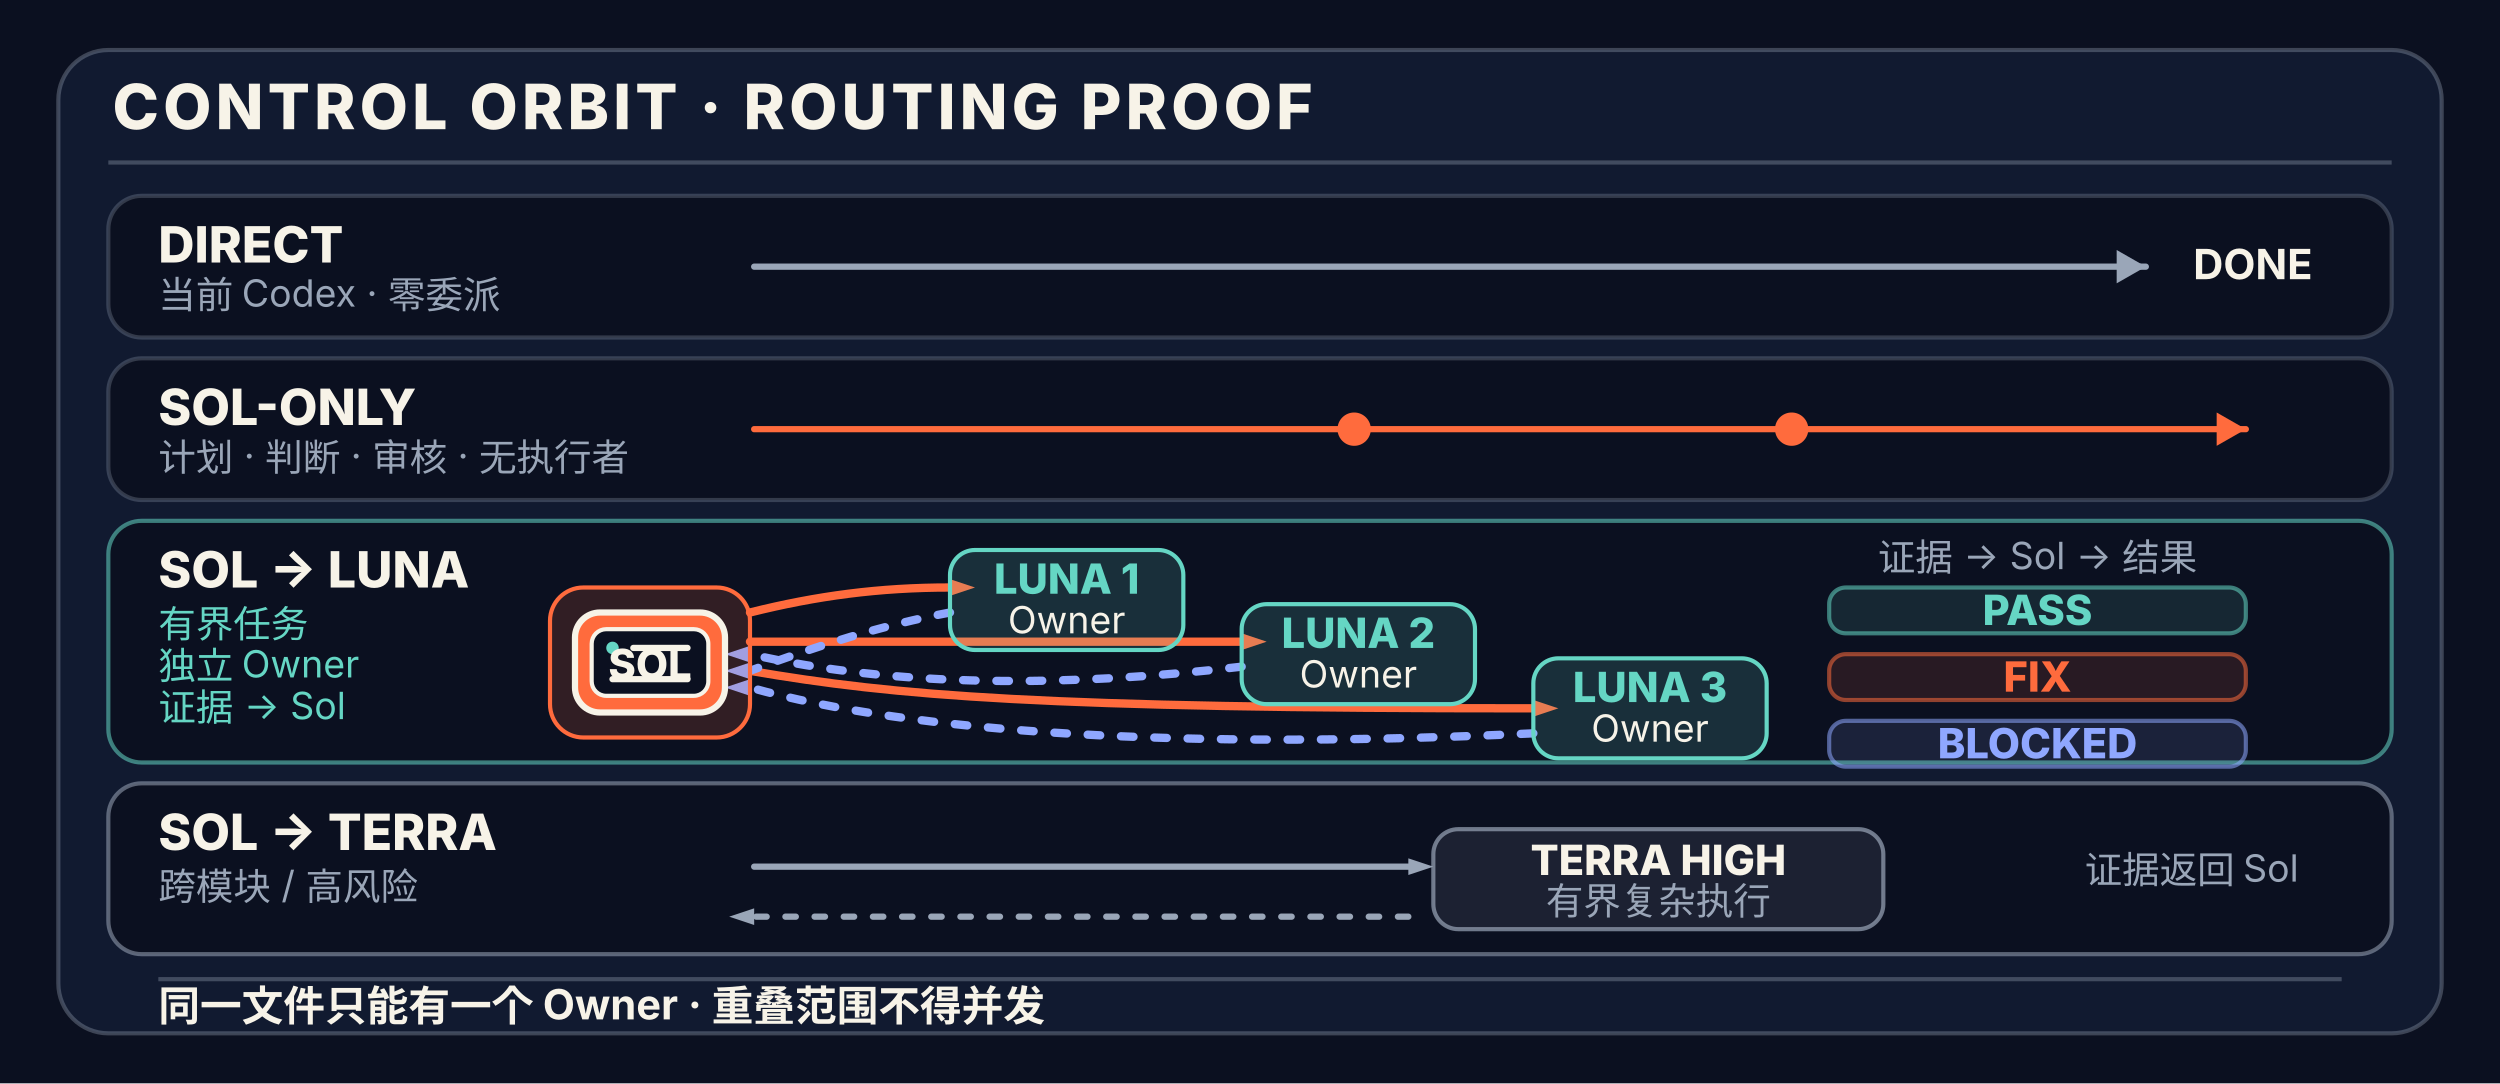
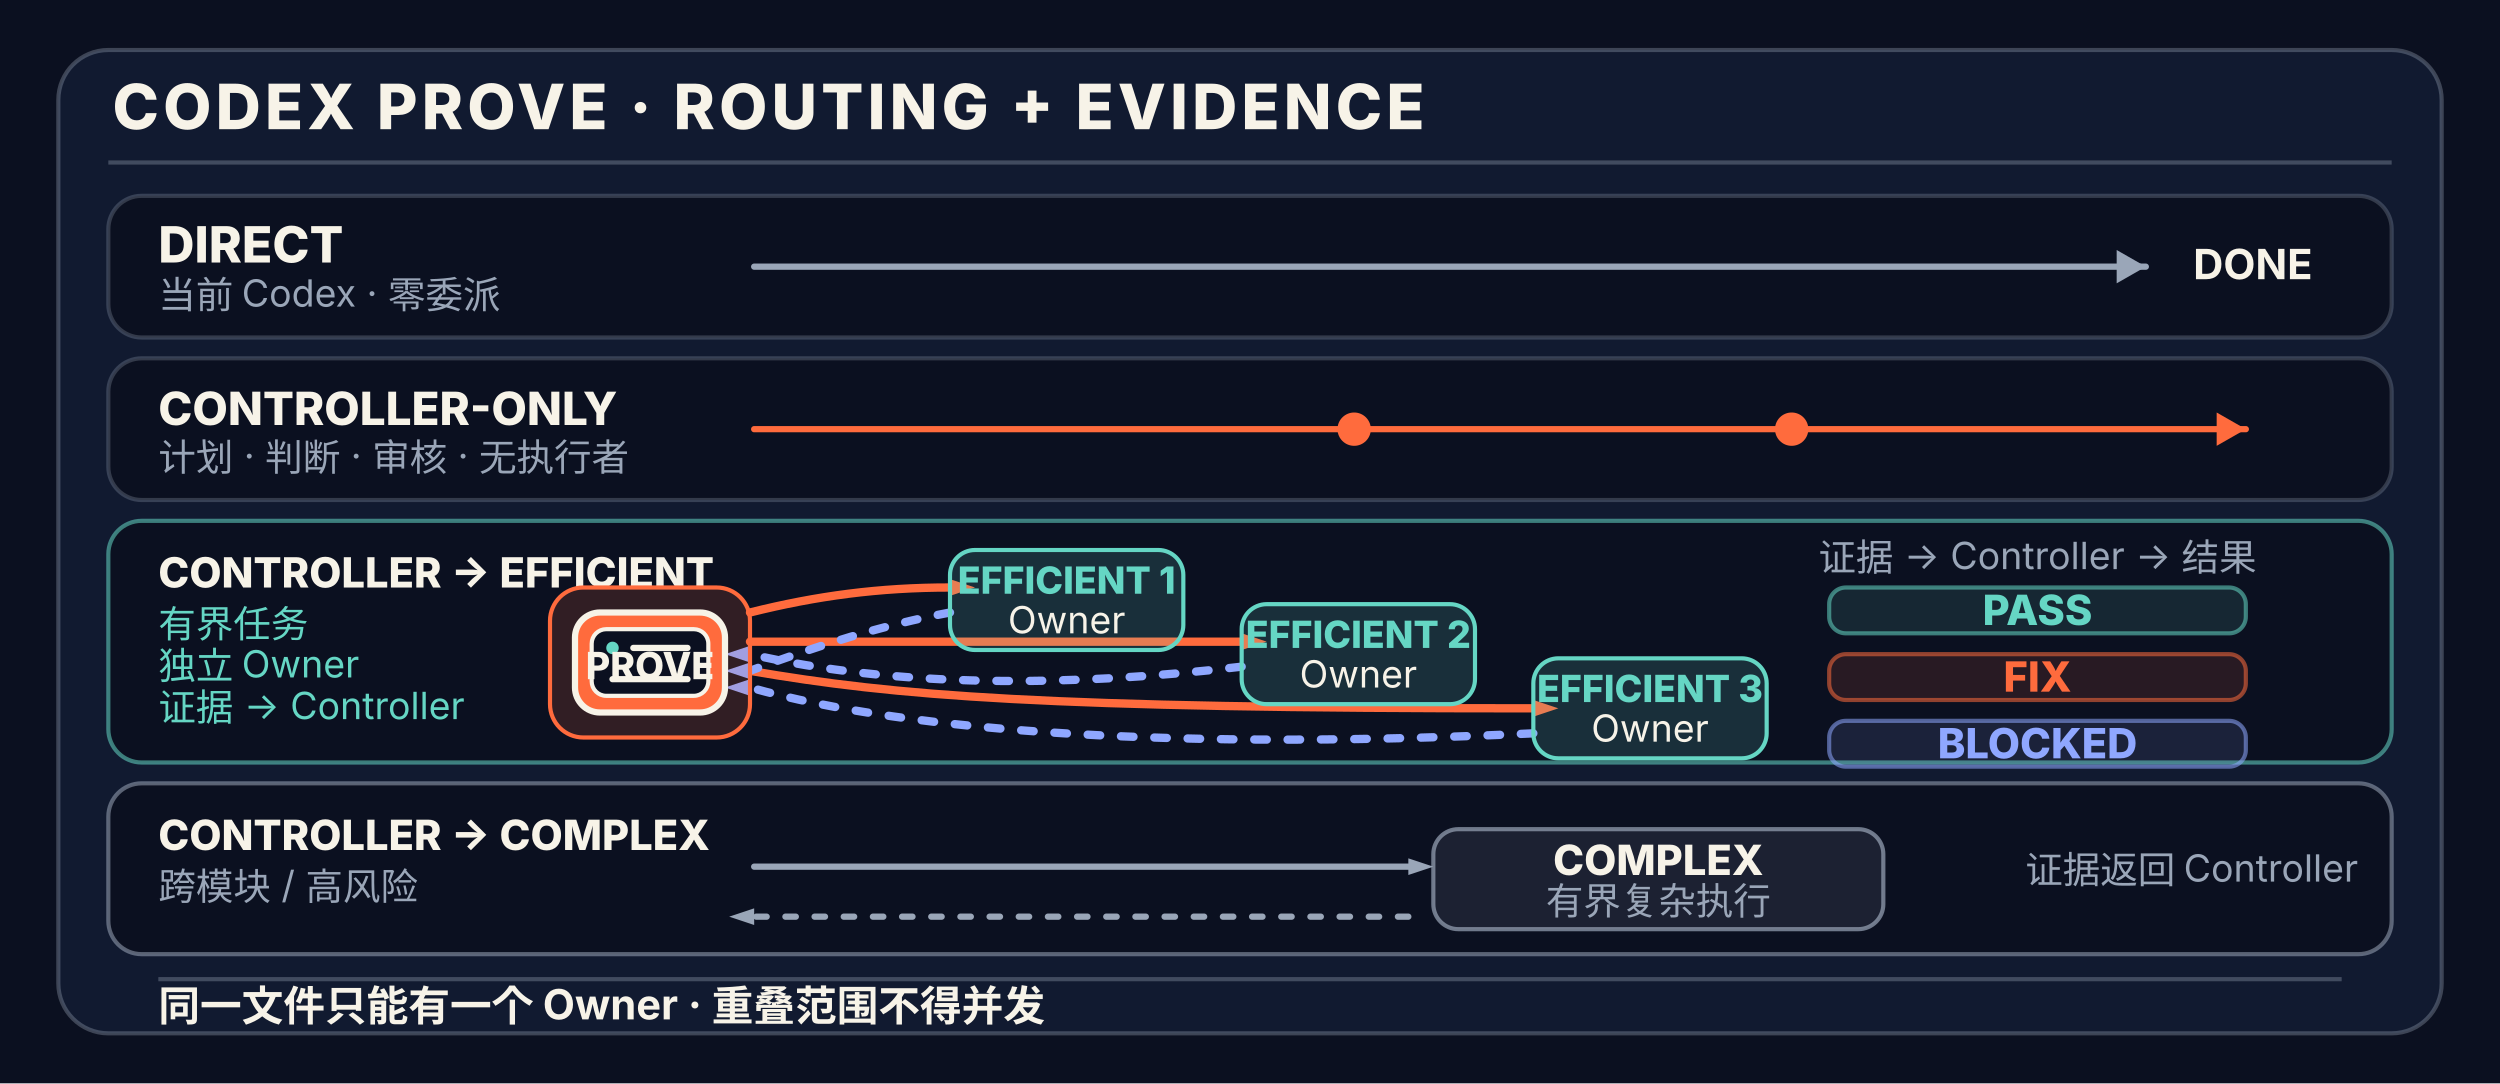
<svg xmlns="http://www.w3.org/2000/svg" viewBox="0 0 1200 520" font-family="-apple-system, BlinkMacSystemFont, 'Segoe UI', 'PingFang SC', sans-serif" font-size="18">
  <rect width="1200" height="520" fill="#0B1020" />
  <rect x="28" y="24" width="1144" height="472" rx="24" fill="#111A30" stroke="#9AA6B8" stroke-opacity="0.35" stroke-width="2" />
-   <text x="54" y="62" fill="#F7F3E8" font-size="30" font-weight="800" letter-spacing="2">CONTROL ORBIT · ROUTING PROOF</text>
+   <text x="54" y="62" fill="#F7F3E8" font-size="30" font-weight="800" letter-spacing="2">CODEX PROVE · ROUTING + EVIDENCE</text>
  <path d="M52 78H1148" fill="none" stroke="#9AA6B8" stroke-opacity="0.35" stroke-width="2" />
  <rect x="52" y="94" width="1096" height="68" rx="16" fill="#0B1020" stroke="#9AA6B8" stroke-opacity="0.28" stroke-width="2" />
  <rect x="52" y="172" width="1096" height="68" rx="16" fill="#0B1020" stroke="#9AA6B8" stroke-opacity="0.28" stroke-width="2" />
  <rect x="52" y="250" width="1096" height="116" rx="16" fill="#0B1020" stroke="#65D6C4" stroke-opacity="0.55" stroke-width="2" />
  <rect x="52" y="376" width="1096" height="82" rx="16" fill="#0B1020" stroke="#9AA6B8" stroke-opacity="0.55" stroke-width="2" />
  <text x="76" y="126" fill="#F7F3E8" font-size="24" font-weight="800">DIRECT</text>
  <text x="76" y="148" fill="#9AA6B8" font-size="18">当前 Codex · 零委派</text>
  <path d="M362 128H1030" fill="none" stroke="#9AA6B8" stroke-width="3" stroke-linecap="round" />
  <path d="M1030 128L1016 120V136Z" fill="#9AA6B8" />
  <text x="1110" y="134" text-anchor="end" fill="#F7F3E8" font-size="20" font-weight="700">DONE</text>
-   <text x="76" y="204" fill="#F7F3E8" font-size="24" font-weight="800">SOL-ONLY</text>
+   <text x="76" y="204" fill="#F7F3E8" font-size="22" font-weight="800">CONTROLLER-ONLY</text>
  <text x="76" y="226" fill="#9AA6B8" font-size="18">计划 · 判断 · 审核 · 无执行者</text>
  <path d="M362 206H1078" fill="none" stroke="#FF6B3D" stroke-width="3" stroke-linecap="round" />
  <circle cx="650" cy="206" r="8" fill="#FF6B3D" />
  <circle cx="860" cy="206" r="8" fill="#FF6B3D" />
  <path d="M1078 206L1064 198V214Z" fill="#FF6B3D" />
-   <text x="76" y="282" fill="#F7F3E8" font-size="24" font-weight="800">SOL → LUNA</text>
+   <text x="76" y="282" fill="#F7F3E8" font-size="20" font-weight="800">CONTROLLER → EFFICIENT</text>
  <text x="76" y="306" fill="#65D6C4" font-size="18">有界任务</text>
  <text x="76" y="326" fill="#65D6C4" font-size="18">独立 Owner</text>
-   <text x="76" y="346" fill="#65D6C4" font-size="18">证据 → Sol</text>
+   <text x="76" y="346" fill="#65D6C4" font-size="18">证据 → Controller</text>
  <g fill="none" stroke="#FF6B3D" stroke-width="4" stroke-linecap="round">
-     <path id="task-path-1" data-flow="task" data-from="sol-controller" data-to="luna-worker-1" d="M360 294C392 286 422 282 456 282" />
-     <path id="task-path-2" data-flow="task" data-from="sol-controller" data-to="luna-worker-2" d="M360 308H596" />
-     <path id="task-path-3" data-flow="task" data-from="sol-controller" data-to="luna-worker-3" d="M360 322C430 334 500 340 736 340" />
+     <path id="task-path-1" data-flow="task" data-from="prove-controller" data-to="efficient-worker-1" d="M360 294C392 286 422 282 456 282" />
+     <path id="task-path-2" data-flow="task" data-from="prove-controller" data-to="efficient-worker-2" d="M360 308H596" />
+     <path id="task-path-3" data-flow="task" data-from="prove-controller" data-to="efficient-worker-3" d="M360 322C430 334 500 340 736 340" />
  </g>
  <g fill="none" stroke="#8FA7FF" stroke-width="4" stroke-dasharray="6 10" stroke-linecap="round">
-     <path id="evidence-path-1" data-flow="evidence" data-from="luna-worker-1" data-to="sol-controller" d="M456 294C424 300 392 310 360 322" />
-     <path id="evidence-path-2" data-flow="evidence" data-from="luna-worker-2" data-to="sol-controller" d="M596 320C512 330 430 330 360 314" />
-     <path id="evidence-path-3" data-flow="evidence" data-from="luna-worker-3" data-to="sol-controller" d="M736 352C570 360 438 352 360 330" />
+     <path id="evidence-path-1" data-flow="evidence" data-from="efficient-worker-1" data-to="prove-controller" d="M456 294C424 300 392 310 360 322" />
+     <path id="evidence-path-2" data-flow="evidence" data-from="efficient-worker-2" data-to="prove-controller" d="M596 320C512 330 430 330 360 314" />
+     <path id="evidence-path-3" data-flow="evidence" data-from="efficient-worker-3" data-to="prove-controller" d="M736 352C570 360 438 352 360 330" />
  </g>
  <g fill="#FF6B3D">
    <path d="M456 278L468 282L456 286Z" />
    <path d="M596 304L608 308L596 312Z" />
    <path d="M736 336L748 340L736 344Z" />
  </g>
  <g fill="#8FA7FF">
    <path d="M360 318L348 322L360 326Z" />
    <path d="M360 310L348 314L360 318Z" />
    <path d="M360 326L348 330L360 334Z" />
  </g>
-   <g id="sol-controller">
+   <g id="prove-controller">
    <rect x="264" y="282" width="96" height="72" rx="16" fill="#FF6B3D" fill-opacity="0.16" stroke="#FF6B3D" stroke-width="2" />
    <rect x="276" y="294" width="72" height="48" rx="12" fill="#FF6B3D" stroke="#F7F3E8" stroke-width="3" />
    <rect x="284" y="302" width="56" height="32" rx="7" fill="#0B1020" stroke="#F7F3E8" stroke-width="2" />
    <circle cx="294" cy="311" r="3" fill="#65D6C4" />
    <path d="M304 311H330M294 326H330" stroke="#F7F3E8" stroke-width="3" stroke-linecap="round" />
-     <text x="312" y="326" text-anchor="middle" fill="#F7F3E8" font-size="20" font-weight="800">SOL</text>
+     <text x="312" y="326" text-anchor="middle" fill="#F7F3E8" font-size="18" font-weight="800">PROVE</text>
  </g>
-   <g id="luna-worker-1">
+   <g id="efficient-worker-1">
    <rect x="456" y="264" width="112" height="48" rx="12" fill="#65D6C4" fill-opacity="0.16" stroke="#65D6C4" stroke-width="2" />
-     <text x="512" y="285" text-anchor="middle" fill="#65D6C4" font-size="20" font-weight="800">LUNA 1</text>
+     <text x="512" y="285" text-anchor="middle" fill="#65D6C4" font-size="18" font-weight="800">EFFICIENT 1</text>
    <text x="512" y="304" text-anchor="middle" fill="#F7F3E8" font-size="18">Owner</text>
  </g>
-   <g id="luna-worker-2">
+   <g id="efficient-worker-2">
    <rect x="596" y="290" width="112" height="48" rx="12" fill="#65D6C4" fill-opacity="0.16" stroke="#65D6C4" stroke-width="2" />
-     <text x="652" y="311" text-anchor="middle" fill="#65D6C4" font-size="20" font-weight="800">LUNA 2</text>
+     <text x="652" y="311" text-anchor="middle" fill="#65D6C4" font-size="18" font-weight="800">EFFICIENT 2</text>
    <text x="652" y="330" text-anchor="middle" fill="#F7F3E8" font-size="18">Owner</text>
  </g>
-   <g id="luna-worker-3">
+   <g id="efficient-worker-3">
    <rect x="736" y="316" width="112" height="48" rx="12" fill="#65D6C4" fill-opacity="0.16" stroke="#65D6C4" stroke-width="2" />
-     <text x="792" y="337" text-anchor="middle" fill="#65D6C4" font-size="20" font-weight="800">LUNA 3</text>
+     <text x="792" y="337" text-anchor="middle" fill="#65D6C4" font-size="18" font-weight="800">EFFICIENT 3</text>
    <text x="792" y="356" text-anchor="middle" fill="#F7F3E8" font-size="18">Owner</text>
  </g>
-   <text x="978" y="274" text-anchor="middle" fill="#9AA6B8" font-size="18">证据 → Sol → 结果</text>
+   <text x="978" y="274" text-anchor="middle" fill="#9AA6B8" font-size="18">证据 → Controller → 结果</text>
  <rect x="878" y="282" width="200" height="22" rx="8" fill="#65D6C4" fill-opacity="0.12" stroke="#65D6C4" stroke-opacity="0.55" stroke-width="2" />
  <rect x="878" y="314" width="200" height="22" rx="8" fill="#FF6B3D" fill-opacity="0.12" stroke="#FF6B3D" stroke-opacity="0.55" stroke-width="2" />
  <rect x="878" y="346" width="200" height="22" rx="8" fill="#8FA7FF" fill-opacity="0.12" stroke="#8FA7FF" stroke-opacity="0.55" stroke-width="2" />
  <text x="978" y="300" text-anchor="middle" fill="#65D6C4" font-size="20" font-weight="800">PASS</text>
  <text x="978" y="332" text-anchor="middle" fill="#FF6B3D" font-size="20" font-weight="800">FIX</text>
  <text x="978" y="364" text-anchor="middle" fill="#8FA7FF" font-size="20" font-weight="800">BLOCKED</text>
-   <text x="76" y="408" fill="#F7F3E8" font-size="24" font-weight="800">SOL → TERRA</text>
+   <text x="76" y="408" fill="#F7F3E8" font-size="20" font-weight="800">CONTROLLER → COMPLEX</text>
  <text x="76" y="432" fill="#9AA6B8" font-size="18">跨模块 / 高风险</text>
-   <path id="terra-task-orbit" data-tier="terra" d="M362 416H676" fill="none" stroke="#9AA6B8" stroke-width="3" stroke-linecap="round" />
-   <path id="terra-evidence-orbit" data-tier="terra" d="M676 440H362" fill="none" stroke="#9AA6B8" stroke-width="3" stroke-dasharray="5 9" stroke-linecap="round" />
+   <path id="complex-task-orbit" data-tier="complex" d="M362 416H676" fill="none" stroke="#9AA6B8" stroke-width="3" stroke-linecap="round" />
+   <path id="complex-evidence-orbit" data-tier="complex" d="M676 440H362" fill="none" stroke="#9AA6B8" stroke-width="3" stroke-dasharray="5 9" stroke-linecap="round" />
  <path d="M676 412L688 416L676 420Z" fill="#9AA6B8" />
  <path d="M362 436L350 440L362 444Z" fill="#9AA6B8" />
-   <g id="terra-high-worker">
+   <g id="complex-worker">
    <rect x="688" y="398" width="216" height="48" rx="12" fill="#9AA6B8" fill-opacity="0.12" stroke="#9AA6B8" stroke-opacity="0.7" stroke-width="2" />
-     <text x="796" y="420" text-anchor="middle" fill="#F7F3E8" font-size="20" font-weight="800">TERRA HIGH</text>
+     <text x="796" y="420" text-anchor="middle" fill="#F7F3E8" font-size="20" font-weight="800">COMPLEX</text>
    <text x="796" y="439" text-anchor="middle" fill="#9AA6B8" font-size="18">有界复杂执行</text>
  </g>
-   <text x="1052" y="424" text-anchor="middle" fill="#9AA6B8" font-size="18">证据返回 Sol</text>
+   <text x="1052" y="424" text-anchor="middle" fill="#9AA6B8" font-size="18">证据返回 Controller</text>
  <path d="M76 470H1124" fill="none" stroke="#9AA6B8" stroke-opacity="0.35" stroke-width="2" />
  <text x="76" y="490" fill="#F7F3E8" font-size="20" font-weight="700">同一文件只能有一个 Owner · 重叠范围不得并发</text>
</svg>
